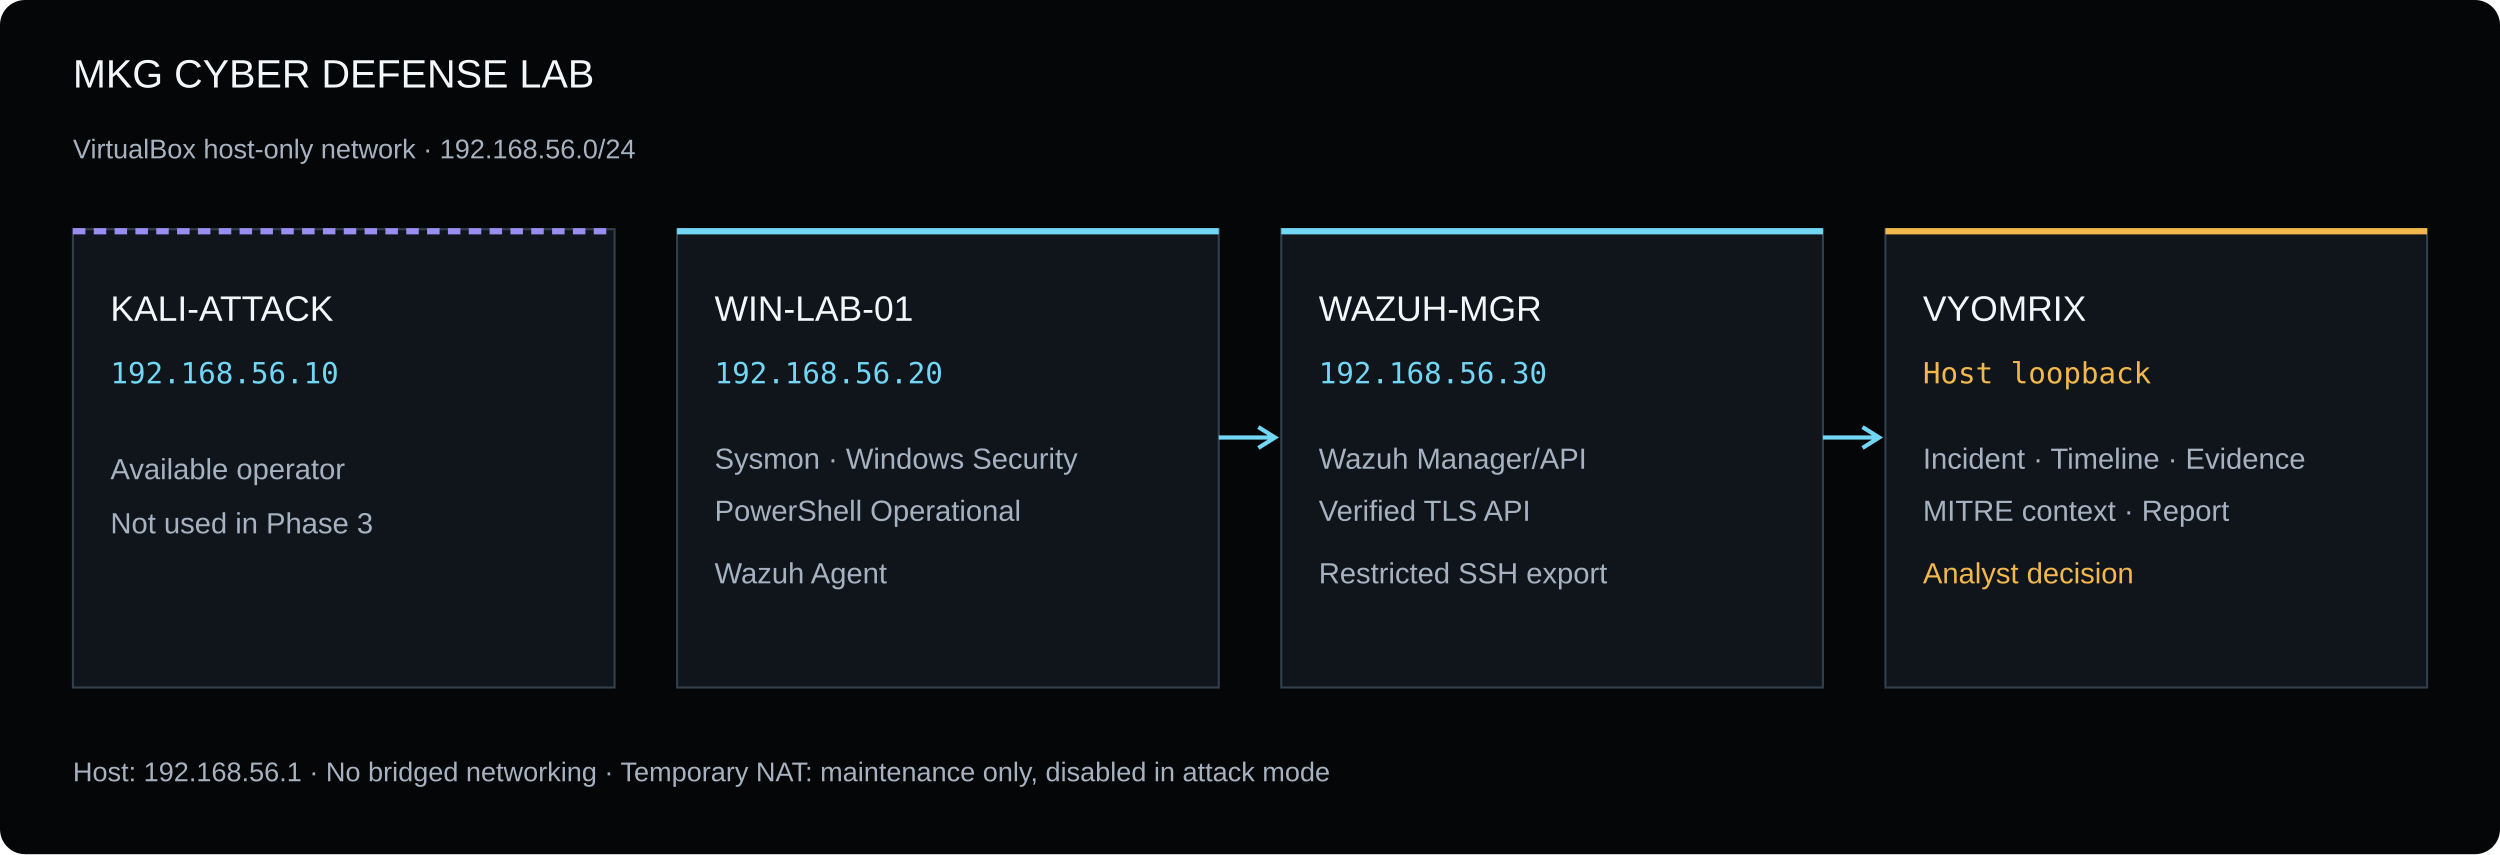
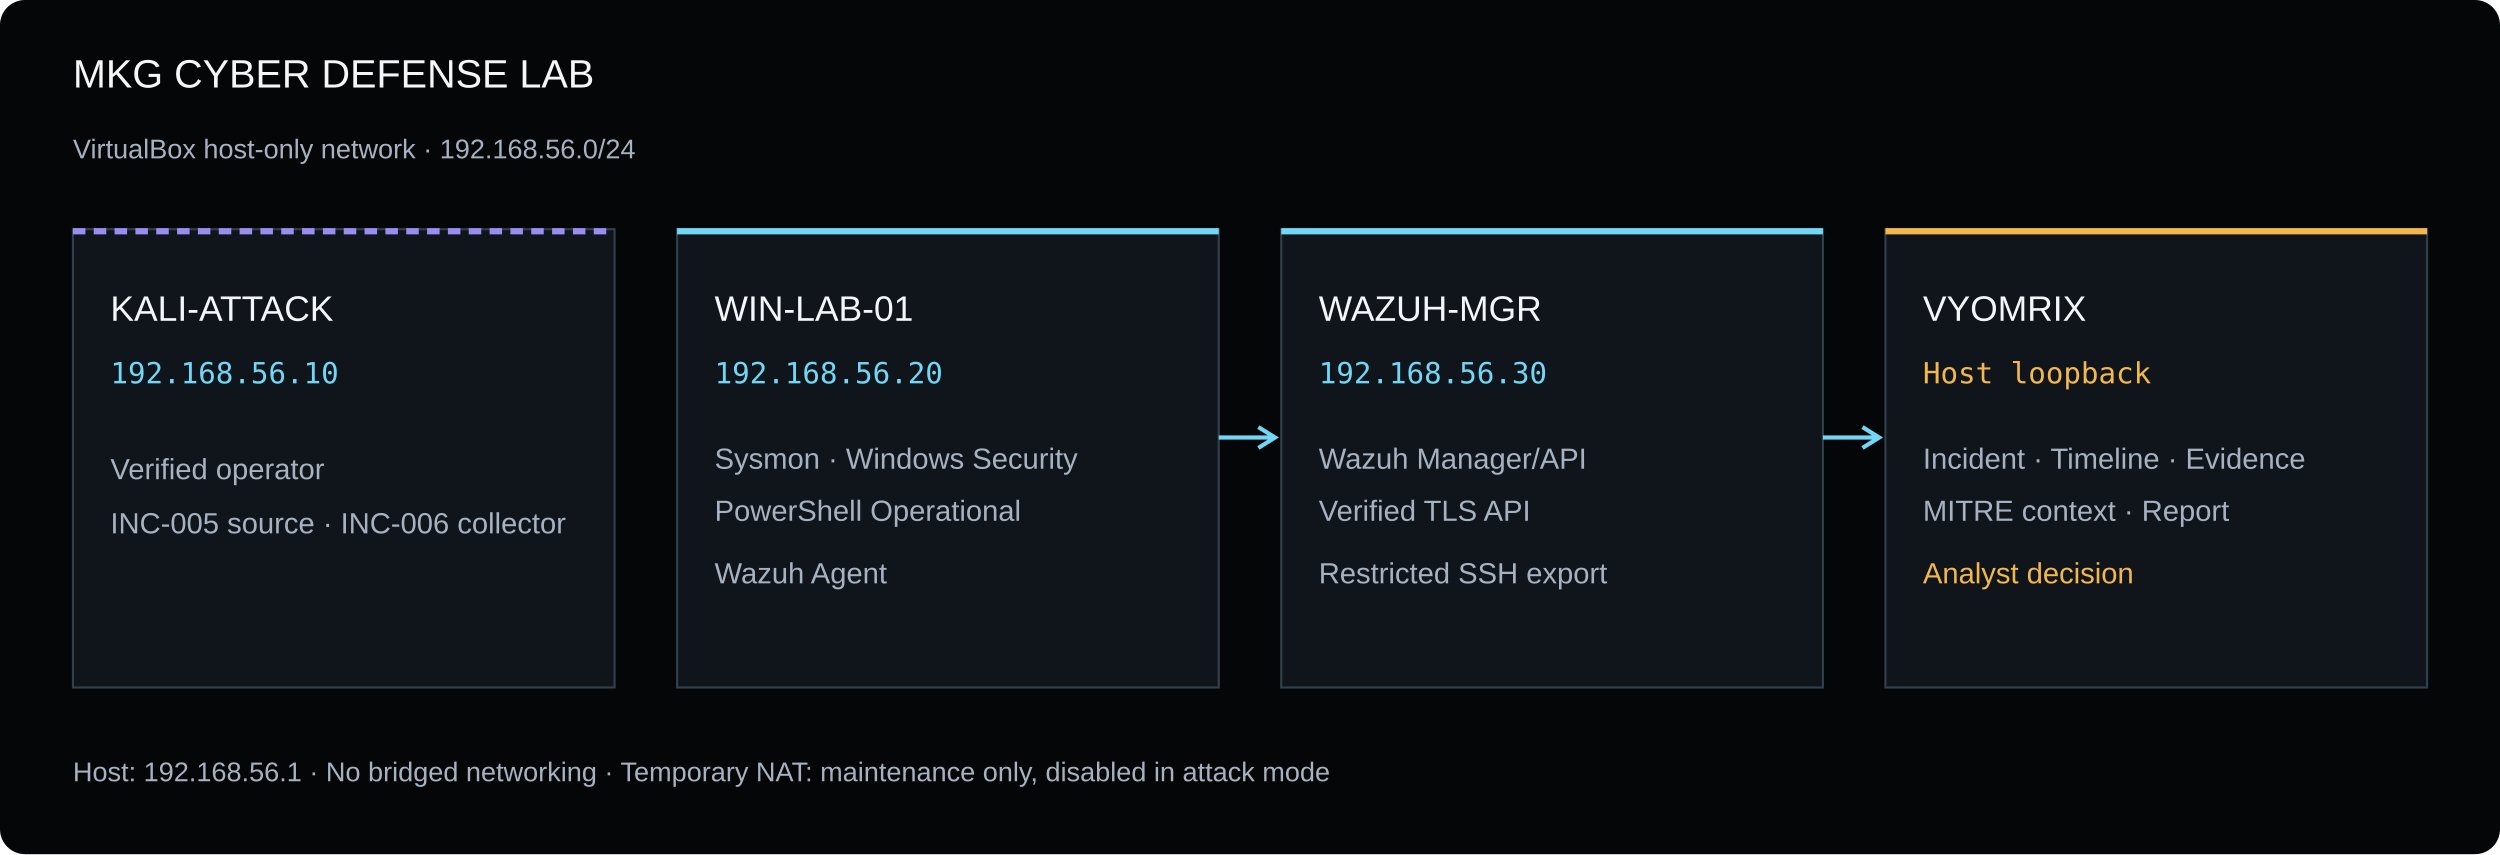
<svg xmlns="http://www.w3.org/2000/svg" width="1200" height="410" viewBox="0 0 1200 410" role="img" aria-labelledby="title desc">
  <rect width="1200" height="410" rx="12" fill="#050608" />
  <g font-family="Arial,sans-serif" fill="#f4f7fa">
    <text x="35" y="42" font-size="19">MKG CYBER DEFENSE LAB</text>
    <text x="35" y="76" font-size="13" fill="#a7b2c1">VirtualBox host-only network · 192.168.56.0/24</text>
    <g fill="#10151c" stroke="#31404c">
      <rect x="35" y="110" width="260" height="220" />
      <rect x="325" y="110" width="260" height="220" />
      <rect x="615" y="110" width="260" height="220" />
      <rect x="905" y="110" width="260" height="220" />
    </g>
    <path d="M35 111H295" stroke="#9a8df2" stroke-width="3" stroke-dasharray="6 4" />
    <path d="M325 111H585M615 111H875" stroke="#72d7f5" stroke-width="3" />
    <path d="M905 111H1165" stroke="#f2b84b" stroke-width="3" />
    <g font-size="17">
      <text x="53" y="154">KALI-ATTACK</text>
      <text x="343" y="154">WIN-LAB-01</text>
      <text x="633" y="154">WAZUH-MGR</text>
      <text x="923" y="154">VYOMRIX</text>
    </g>
    <g font-family="monospace" font-size="14" fill="#72d7f5">
      <text x="53" y="184">192.168.56.10</text>
      <text x="343" y="184">192.168.56.20</text>
      <text x="633" y="184">192.168.56.30</text>
      <text x="923" y="184" fill="#f2b84b">Host loopback</text>
    </g>
    <g font-size="14" fill="#a7b2c1">
-       <text x="53" y="230">Available operator</text>
-       <text x="53" y="256">Not used in Phase 3</text>
+       <text x="53" y="230">Verified operator</text>
+       <text x="53" y="256">INC-005 source · INC-006 collector</text>
      <text x="343" y="225">Sysmon · Windows Security</text>
      <text x="343" y="250">PowerShell Operational</text>
      <text x="343" y="280">Wazuh Agent</text>
      <text x="633" y="225">Wazuh Manager/API</text>
      <text x="633" y="250">Verified TLS API</text>
      <text x="633" y="280">Restricted SSH export</text>
      <text x="923" y="225">Incident · Timeline · Evidence</text>
      <text x="923" y="250">MITRE context · Report</text>
      <text x="923" y="280" fill="#f2b84b">Analyst decision</text>
    </g>
    <path d="M585 210h27m-8-5 8 5-8 5M875 210h27m-8-5 8 5-8 5" stroke="#72d7f5" fill="none" stroke-width="2" />
    <text x="35" y="375" fill="#a7b2c1" font-size="13">Host: 192.168.56.1 · No bridged networking · Temporary NAT: maintenance only, disabled in attack mode</text>
  </g>
</svg>
